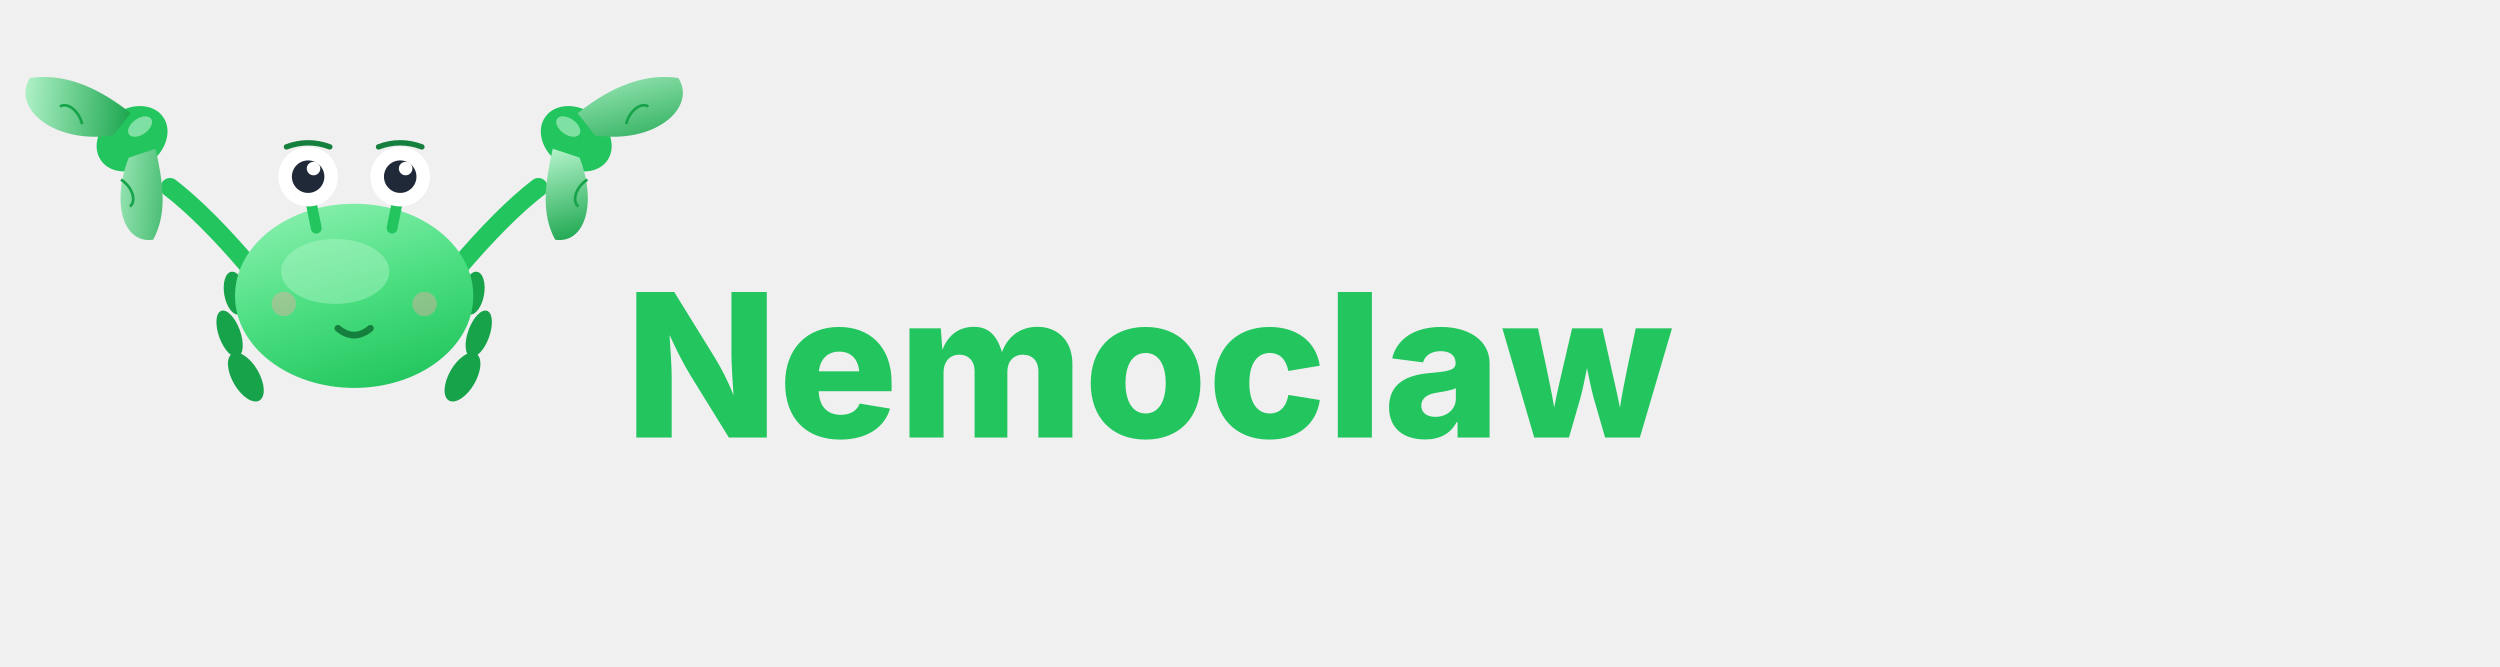
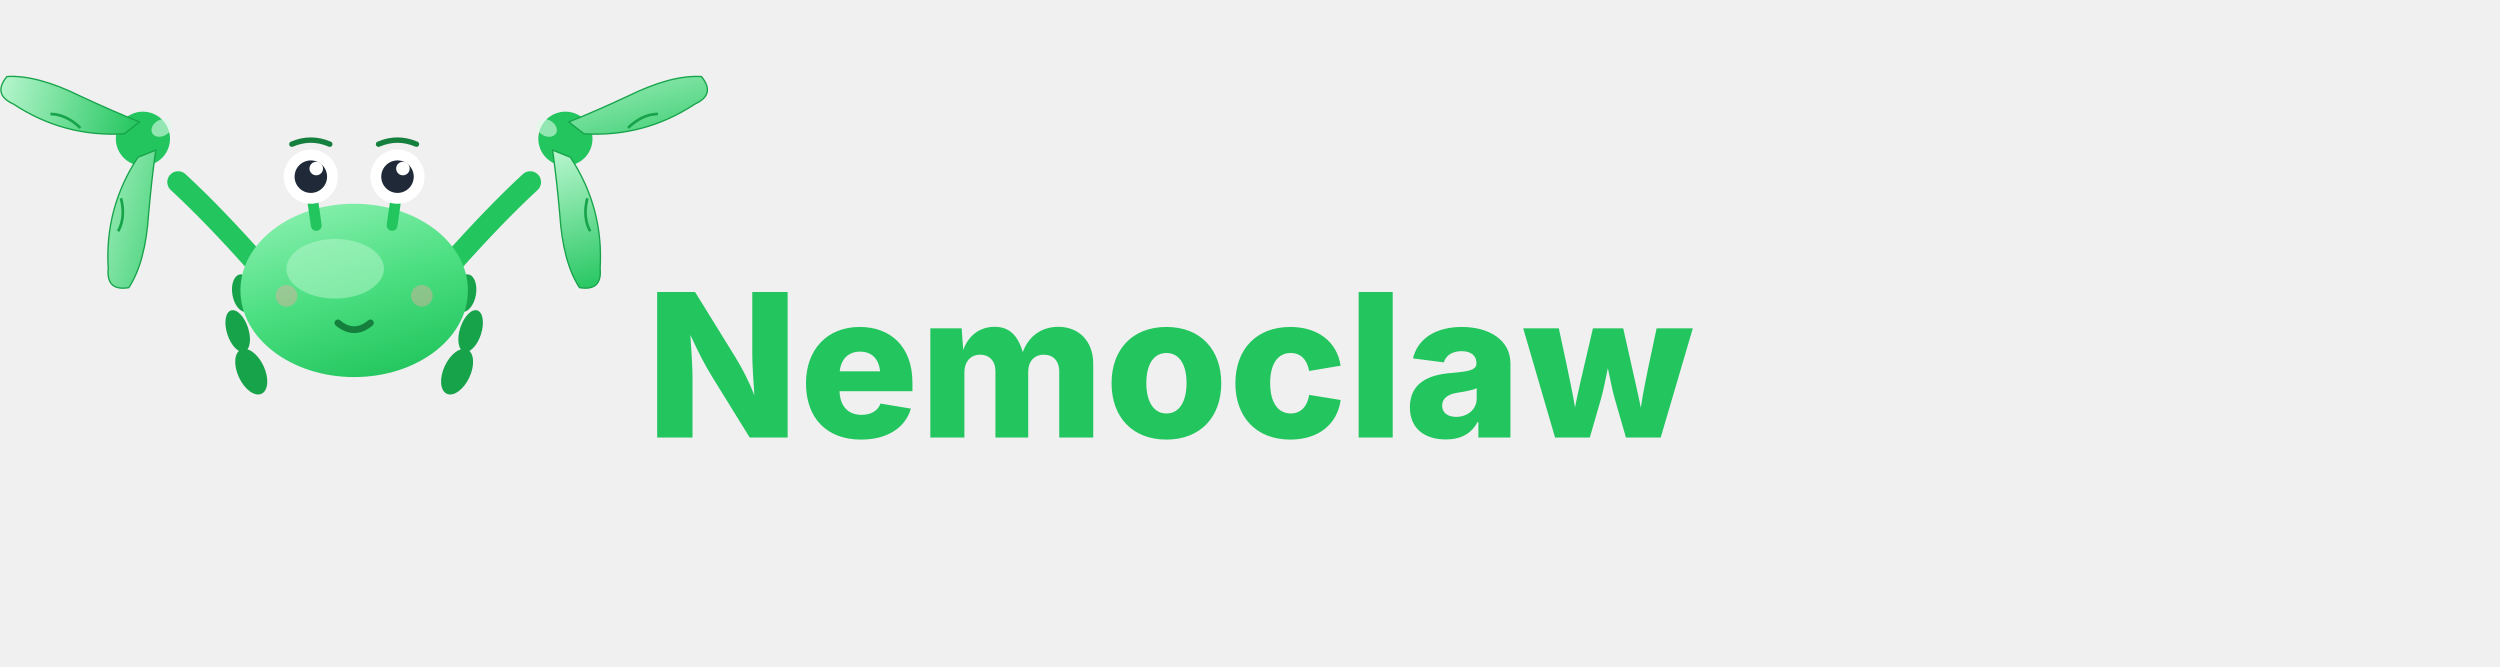
<svg xmlns="http://www.w3.org/2000/svg" viewBox="0 0 600 160" width="600" height="160">
  <defs>
    <linearGradient id="bodyGrad2" x1="30%" y1="0%" x2="70%" y2="100%">
      <stop offset="0%" style="stop-color:#86efac" />
      <stop offset="50%" style="stop-color:#4ade80" />
      <stop offset="100%" style="stop-color:#22c55e" />
    </linearGradient>
    <linearGradient id="clawGrad2" x1="0%" y1="0%" x2="100%" y2="100%">
      <stop offset="0%" style="stop-color:#bbf7d0" />
-       <stop offset="100%" style="stop-color:#16a34a" />
+       <stop offset="100%" style="stop-color:#22c55e" />
    </linearGradient>
  </defs>
  <g transform="translate(20, 6) scale(0.65)">
    <g fill="#16a34a">
-       <ellipse cx="60" cy="130" rx="5" ry="10" transform="rotate(-30 60 130)" />
-       <ellipse cx="54" cy="114" rx="4" ry="9" transform="rotate(-20 54 114)" />
-       <ellipse cx="56" cy="99" rx="4" ry="8" transform="rotate(-10 56 99)" />
+       <ellipse cx="62" cy="128" rx="5" ry="9" transform="rotate(-25 62 128)" />
+       <ellipse cx="57" cy="113" rx="4" ry="8" transform="rotate(-18 57 113)" />
+       <ellipse cx="59" cy="99" rx="4" ry="7" transform="rotate(-10 59 99)" />
    </g>
    <g fill="#16a34a">
-       <ellipse cx="140" cy="130" rx="5" ry="10" transform="rotate(30 140 130)" />
-       <ellipse cx="146" cy="114" rx="4" ry="9" transform="rotate(20 146 114)" />
-       <ellipse cx="144" cy="99" rx="4" ry="8" transform="rotate(10 144 99)" />
+       <ellipse cx="138" cy="128" rx="5" ry="9" transform="rotate(25 138 128)" />
+       <ellipse cx="143" cy="113" rx="4" ry="8" transform="rotate(18 143 113)" />
+       <ellipse cx="141" cy="99" rx="4" ry="7" transform="rotate(10 141 99)" />
    </g>
-     <path d="M 62 90 Q 45 70 32 60" stroke="#22c55e" stroke-width="7" fill="none" stroke-linecap="round" />
-     <g transform="translate(18, 42) rotate(-35)">
-       <ellipse cx="0" cy="0" rx="14" ry="11" fill="#22c55e" />
-       <path d="M -5 5 C -20 15, -25 30, -15 35 C -5 30, 0 20, 5 8 Z" fill="url(#clawGrad2)" />
-       <path d="M -5 -5 C -25 -15, -30 -35, -18 -40 C -8 -35, 0 -25, 5 -8 Z" fill="url(#clawGrad2)" />
-       <path d="M -15 -25 C -12 -25, -10 -20, -12 -15" stroke="#16a34a" stroke-width="1" fill="none" />
-       <path d="M -15 20 C -12 20, -10 15, -12 10" stroke="#16a34a" stroke-width="1" fill="none" />
-       <ellipse cx="5" cy="-2" rx="5" ry="3" fill="#dcfce7" opacity="0.5" />
+     <path d="M 64 88 Q 48 70 35 58" stroke="#22c55e" stroke-width="8" fill="none" stroke-linecap="round" />
+     <g transform="translate(22, 42) rotate(-30)">
+       <circle cx="0" cy="0" r="10" fill="#22c55e" />
+       <path d="M -5 -5                 Q -25 -15, -35 -35                 Q -40 -42, -32 -45                Q -22 -40, -12 -25                Q -5 -15, 2 -6 Z" fill="url(#clawGrad2)" stroke="#16a34a" stroke-width="0.5" />
+       <path d="M -5 5                 Q -25 15, -35 35                Q -40 42, -32 45                Q -22 40, -12 25                Q -5 15, 2 6 Z" fill="url(#clawGrad2)" stroke="#16a34a" stroke-width="0.5" />
+       <path d="M -25 -25 Q -20 -22, -18 -15" stroke="#16a34a" stroke-width="1" fill="none" />
+       <path d="M -25 25 Q -20 22, -18 15" stroke="#16a34a" stroke-width="1" fill="none" />
+       <ellipse cx="8" cy="0" rx="4" ry="3" fill="#dcfce7" opacity="0.6" />
    </g>
-     <path d="M 138 90 Q 155 70 168 60" stroke="#22c55e" stroke-width="7" fill="none" stroke-linecap="round" />
-     <g transform="translate(182, 42) rotate(35)">
-       <ellipse cx="0" cy="0" rx="14" ry="11" fill="#22c55e" />
-       <path d="M 5 5 C 20 15, 25 30, 15 35 C 5 30, 0 20, -5 8 Z" fill="url(#clawGrad2)" />
-       <path d="M 5 -5 C 25 -15, 30 -35, 18 -40 C 8 -35, 0 -25, -5 -8 Z" fill="url(#clawGrad2)" />
-       <path d="M 15 -25 C 12 -25, 10 -20, 12 -15" stroke="#16a34a" stroke-width="1" fill="none" />
-       <path d="M 15 20 C 12 20, 10 15, 12 10" stroke="#16a34a" stroke-width="1" fill="none" />
-       <ellipse cx="-5" cy="-2" rx="5" ry="3" fill="#dcfce7" opacity="0.5" />
+     <path d="M 136 88 Q 152 70 165 58" stroke="#22c55e" stroke-width="8" fill="none" stroke-linecap="round" />
+     <g transform="translate(178, 42) rotate(30)">
+       <circle cx="0" cy="0" r="10" fill="#22c55e" />
+       <path d="M 5 -5                 Q 25 -15, 35 -35                 Q 40 -42, 32 -45                Q 22 -40, 12 -25                Q 5 -15, -2 -6 Z" fill="url(#clawGrad2)" stroke="#16a34a" stroke-width="0.5" />
+       <path d="M 5 5                 Q 25 15, 35 35                Q 40 42, 32 45                Q 22 40, 12 25                Q 5 15, -2 6 Z" fill="url(#clawGrad2)" stroke="#16a34a" stroke-width="0.5" />
+       <path d="M 25 -25 Q 20 -22, 18 -15" stroke="#16a34a" stroke-width="1" fill="none" />
+       <path d="M 25 25 Q 20 22, 18 15" stroke="#16a34a" stroke-width="1" fill="none" />
+       <ellipse cx="-8" cy="0" rx="4" ry="3" fill="#dcfce7" opacity="0.6" />
    </g>
-     <ellipse cx="100" cy="100" rx="44" ry="34" fill="url(#bodyGrad2)" />
-     <ellipse cx="93" cy="91" rx="20" ry="12" fill="#bbf7d0" opacity="0.4" />
-     <line x1="86" y1="75" x2="83" y2="60" stroke="#22c55e" stroke-width="4" stroke-linecap="round" />
-     <line x1="114" y1="75" x2="117" y2="60" stroke="#22c55e" stroke-width="4" stroke-linecap="round" />
-     <circle cx="83" cy="56" r="11" fill="white" />
-     <circle cx="117" cy="56" r="11" fill="white" />
-     <circle cx="83" cy="56" r="6" fill="#1f2937" />
-     <circle cx="117" cy="56" r="6" fill="#1f2937" />
-     <circle cx="85" cy="53" r="2.5" fill="white" />
-     <circle cx="119" cy="53" r="2.5" fill="white" />
-     <path d="M 75 45 Q 83 42 91 45" stroke="#15803d" stroke-width="2" fill="none" stroke-linecap="round" />
-     <path d="M 109 45 Q 117 42 125 45" stroke="#15803d" stroke-width="2" fill="none" stroke-linecap="round" />
-     <path d="M 94 112 Q 100 117 106 112" stroke="#15803d" stroke-width="2.5" fill="none" stroke-linecap="round" />
-     <circle cx="74" cy="103" r="4.5" fill="#fca5a5" opacity="0.4" />
-     <circle cx="126" cy="103" r="4.5" fill="#fca5a5" opacity="0.4" />
+     <ellipse cx="100" cy="98" rx="42" ry="32" fill="url(#bodyGrad2)" />
+     <ellipse cx="93" cy="90" rx="18" ry="11" fill="#bbf7d0" opacity="0.5" />
+     <line x1="86" y1="74" x2="84" y2="60" stroke="#22c55e" stroke-width="4" stroke-linecap="round" />
+     <line x1="114" y1="74" x2="116" y2="60" stroke="#22c55e" stroke-width="4" stroke-linecap="round" />
+     <circle cx="84" cy="56" r="10" fill="white" />
+     <circle cx="116" cy="56" r="10" fill="white" />
+     <circle cx="84" cy="56" r="6" fill="#1f2937" />
+     <circle cx="116" cy="56" r="6" fill="#1f2937" />
+     <circle cx="86" cy="53" r="2.5" fill="white" />
+     <circle cx="118" cy="53" r="2.5" fill="white" />
+     <path d="M 77 44 Q 84 41 91 44" stroke="#15803d" stroke-width="2" fill="none" stroke-linecap="round" />
+     <path d="M 109 44 Q 116 41 123 44" stroke="#15803d" stroke-width="2" fill="none" stroke-linecap="round" />
+     <path d="M 94 110 Q 100 115 106 110" stroke="#15803d" stroke-width="2.5" fill="none" stroke-linecap="round" />
+     <circle cx="75" cy="100" r="4" fill="#fca5a5" opacity="0.4" />
+     <circle cx="125" cy="100" r="4" fill="#fca5a5" opacity="0.4" />
  </g>
-   <text x="150" y="105" font-family="Inter, -apple-system, BlinkMacSystemFont, sans-serif" font-size="48" font-weight="800" fill="#22c55e">Nemoclaw</text>
+   <text x="155" y="105" font-family="Inter, -apple-system, BlinkMacSystemFont, sans-serif" font-size="48" font-weight="800" fill="#22c55e">Nemoclaw</text>
</svg>
